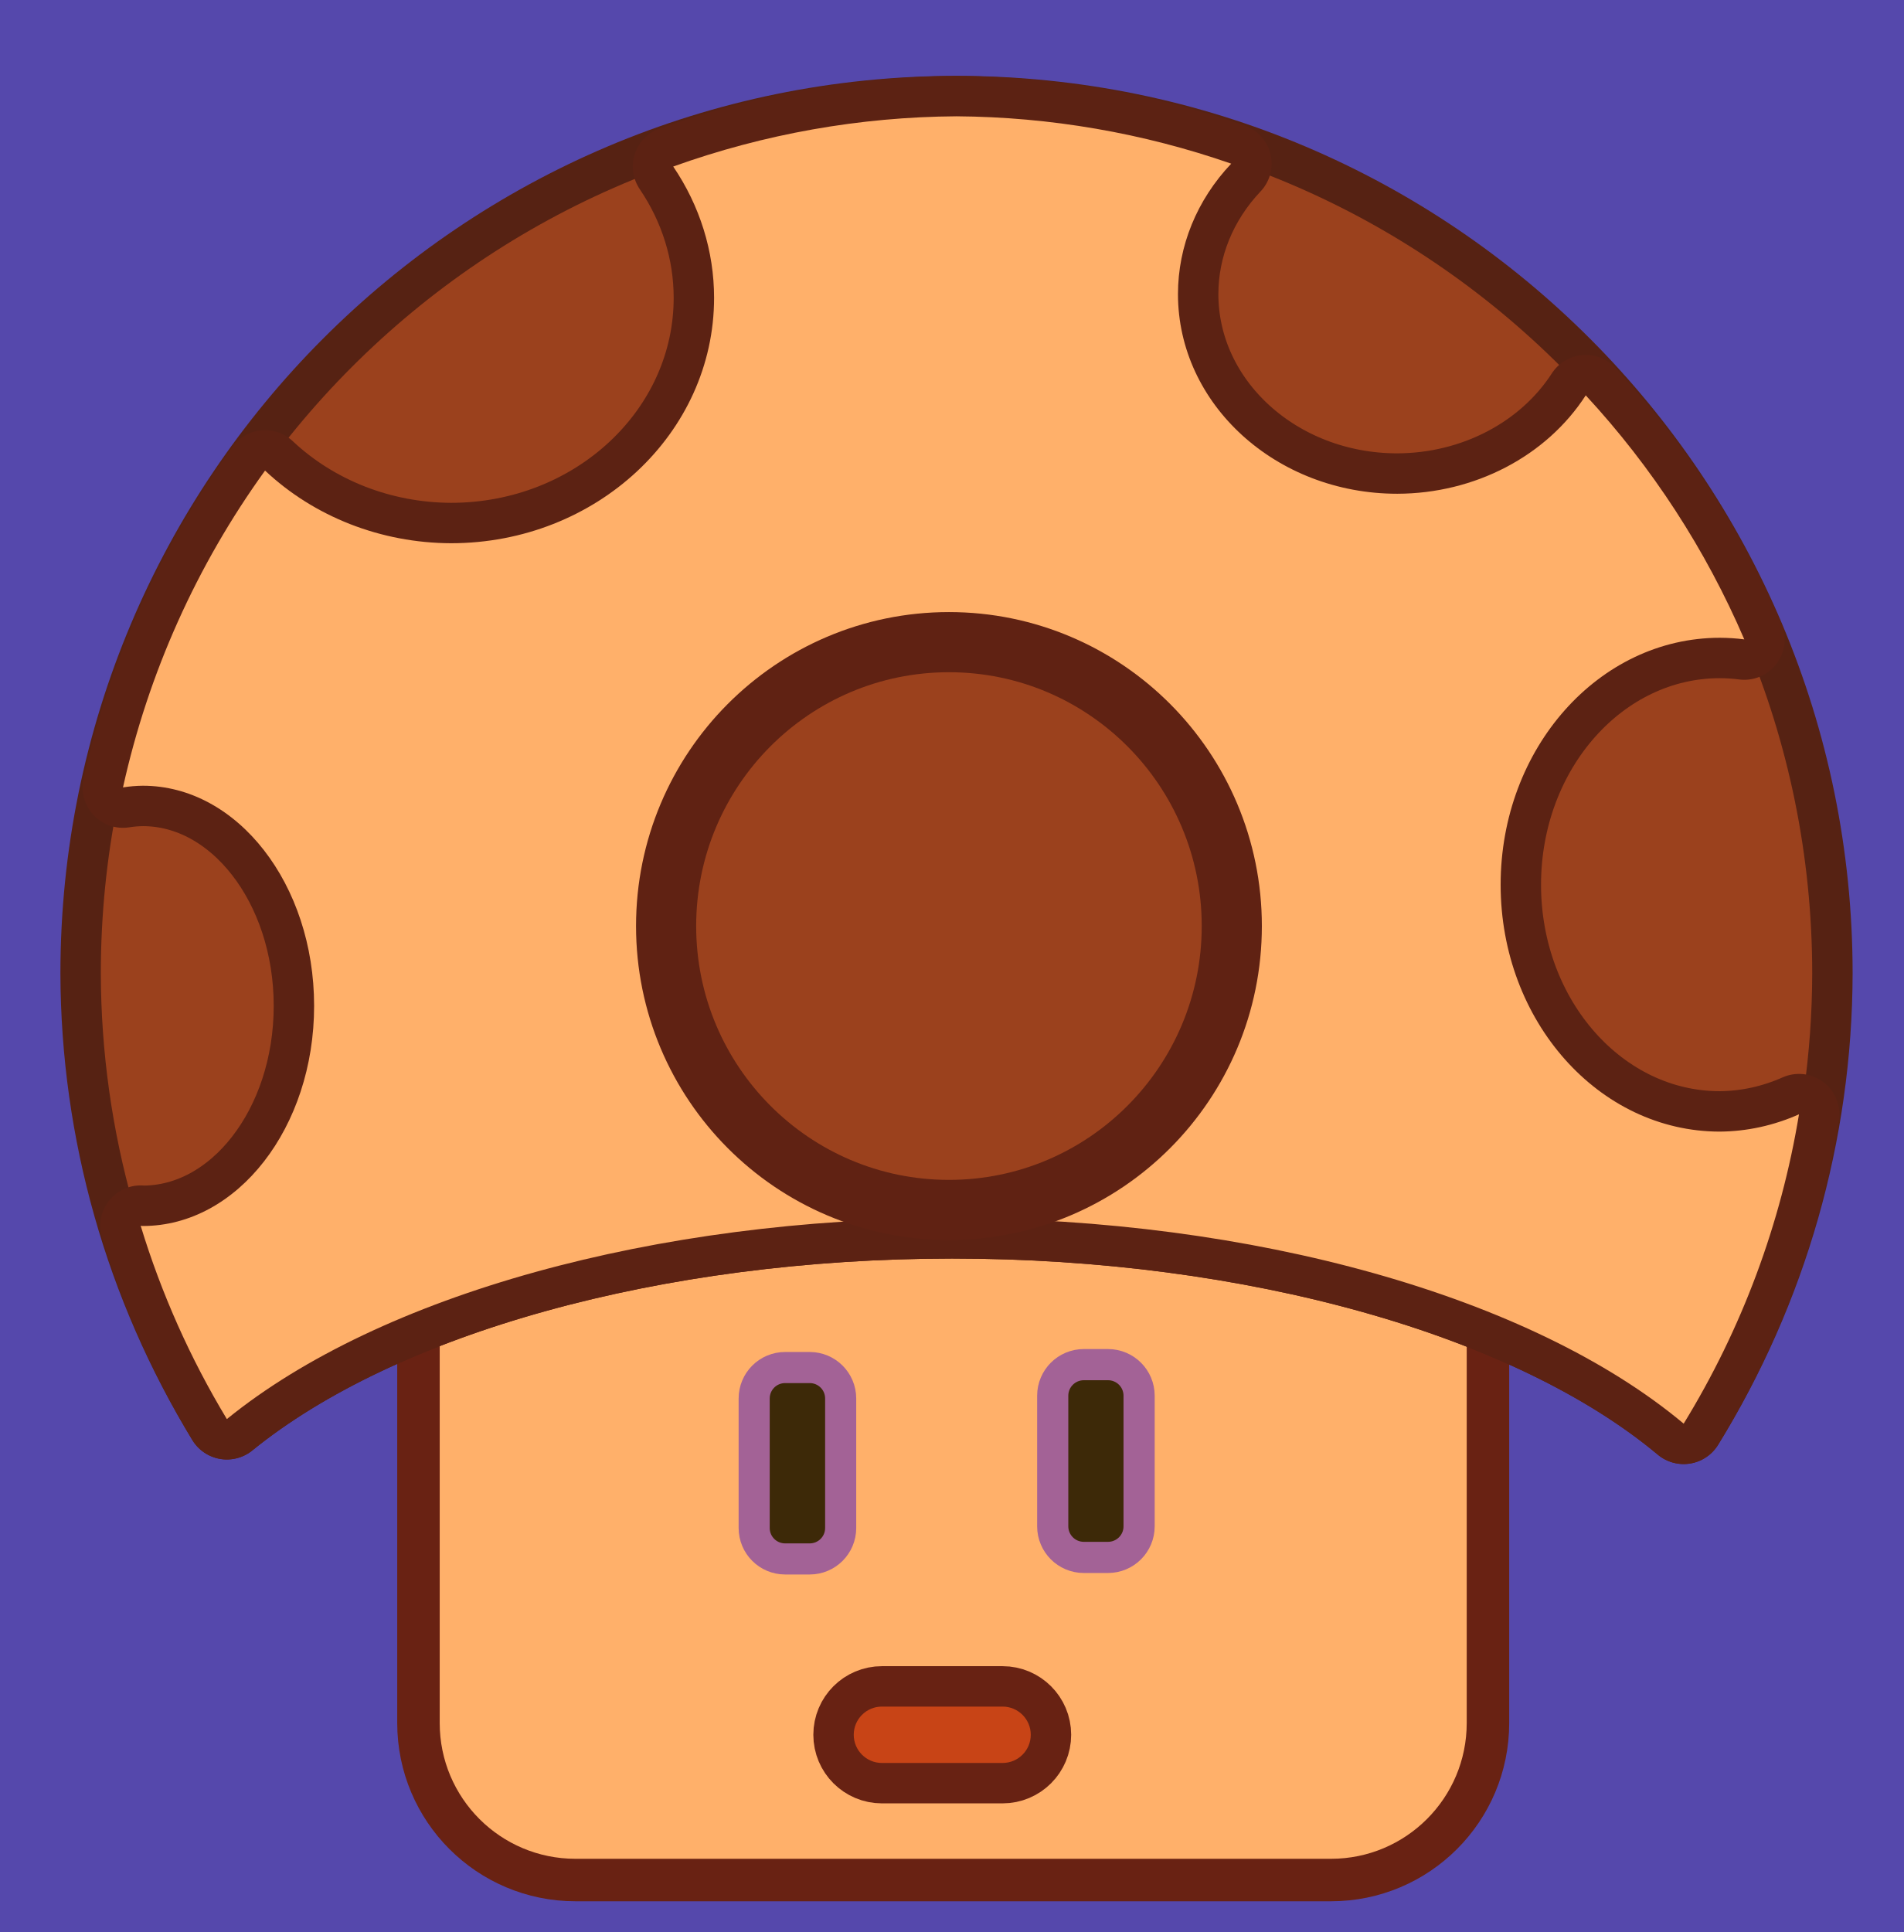
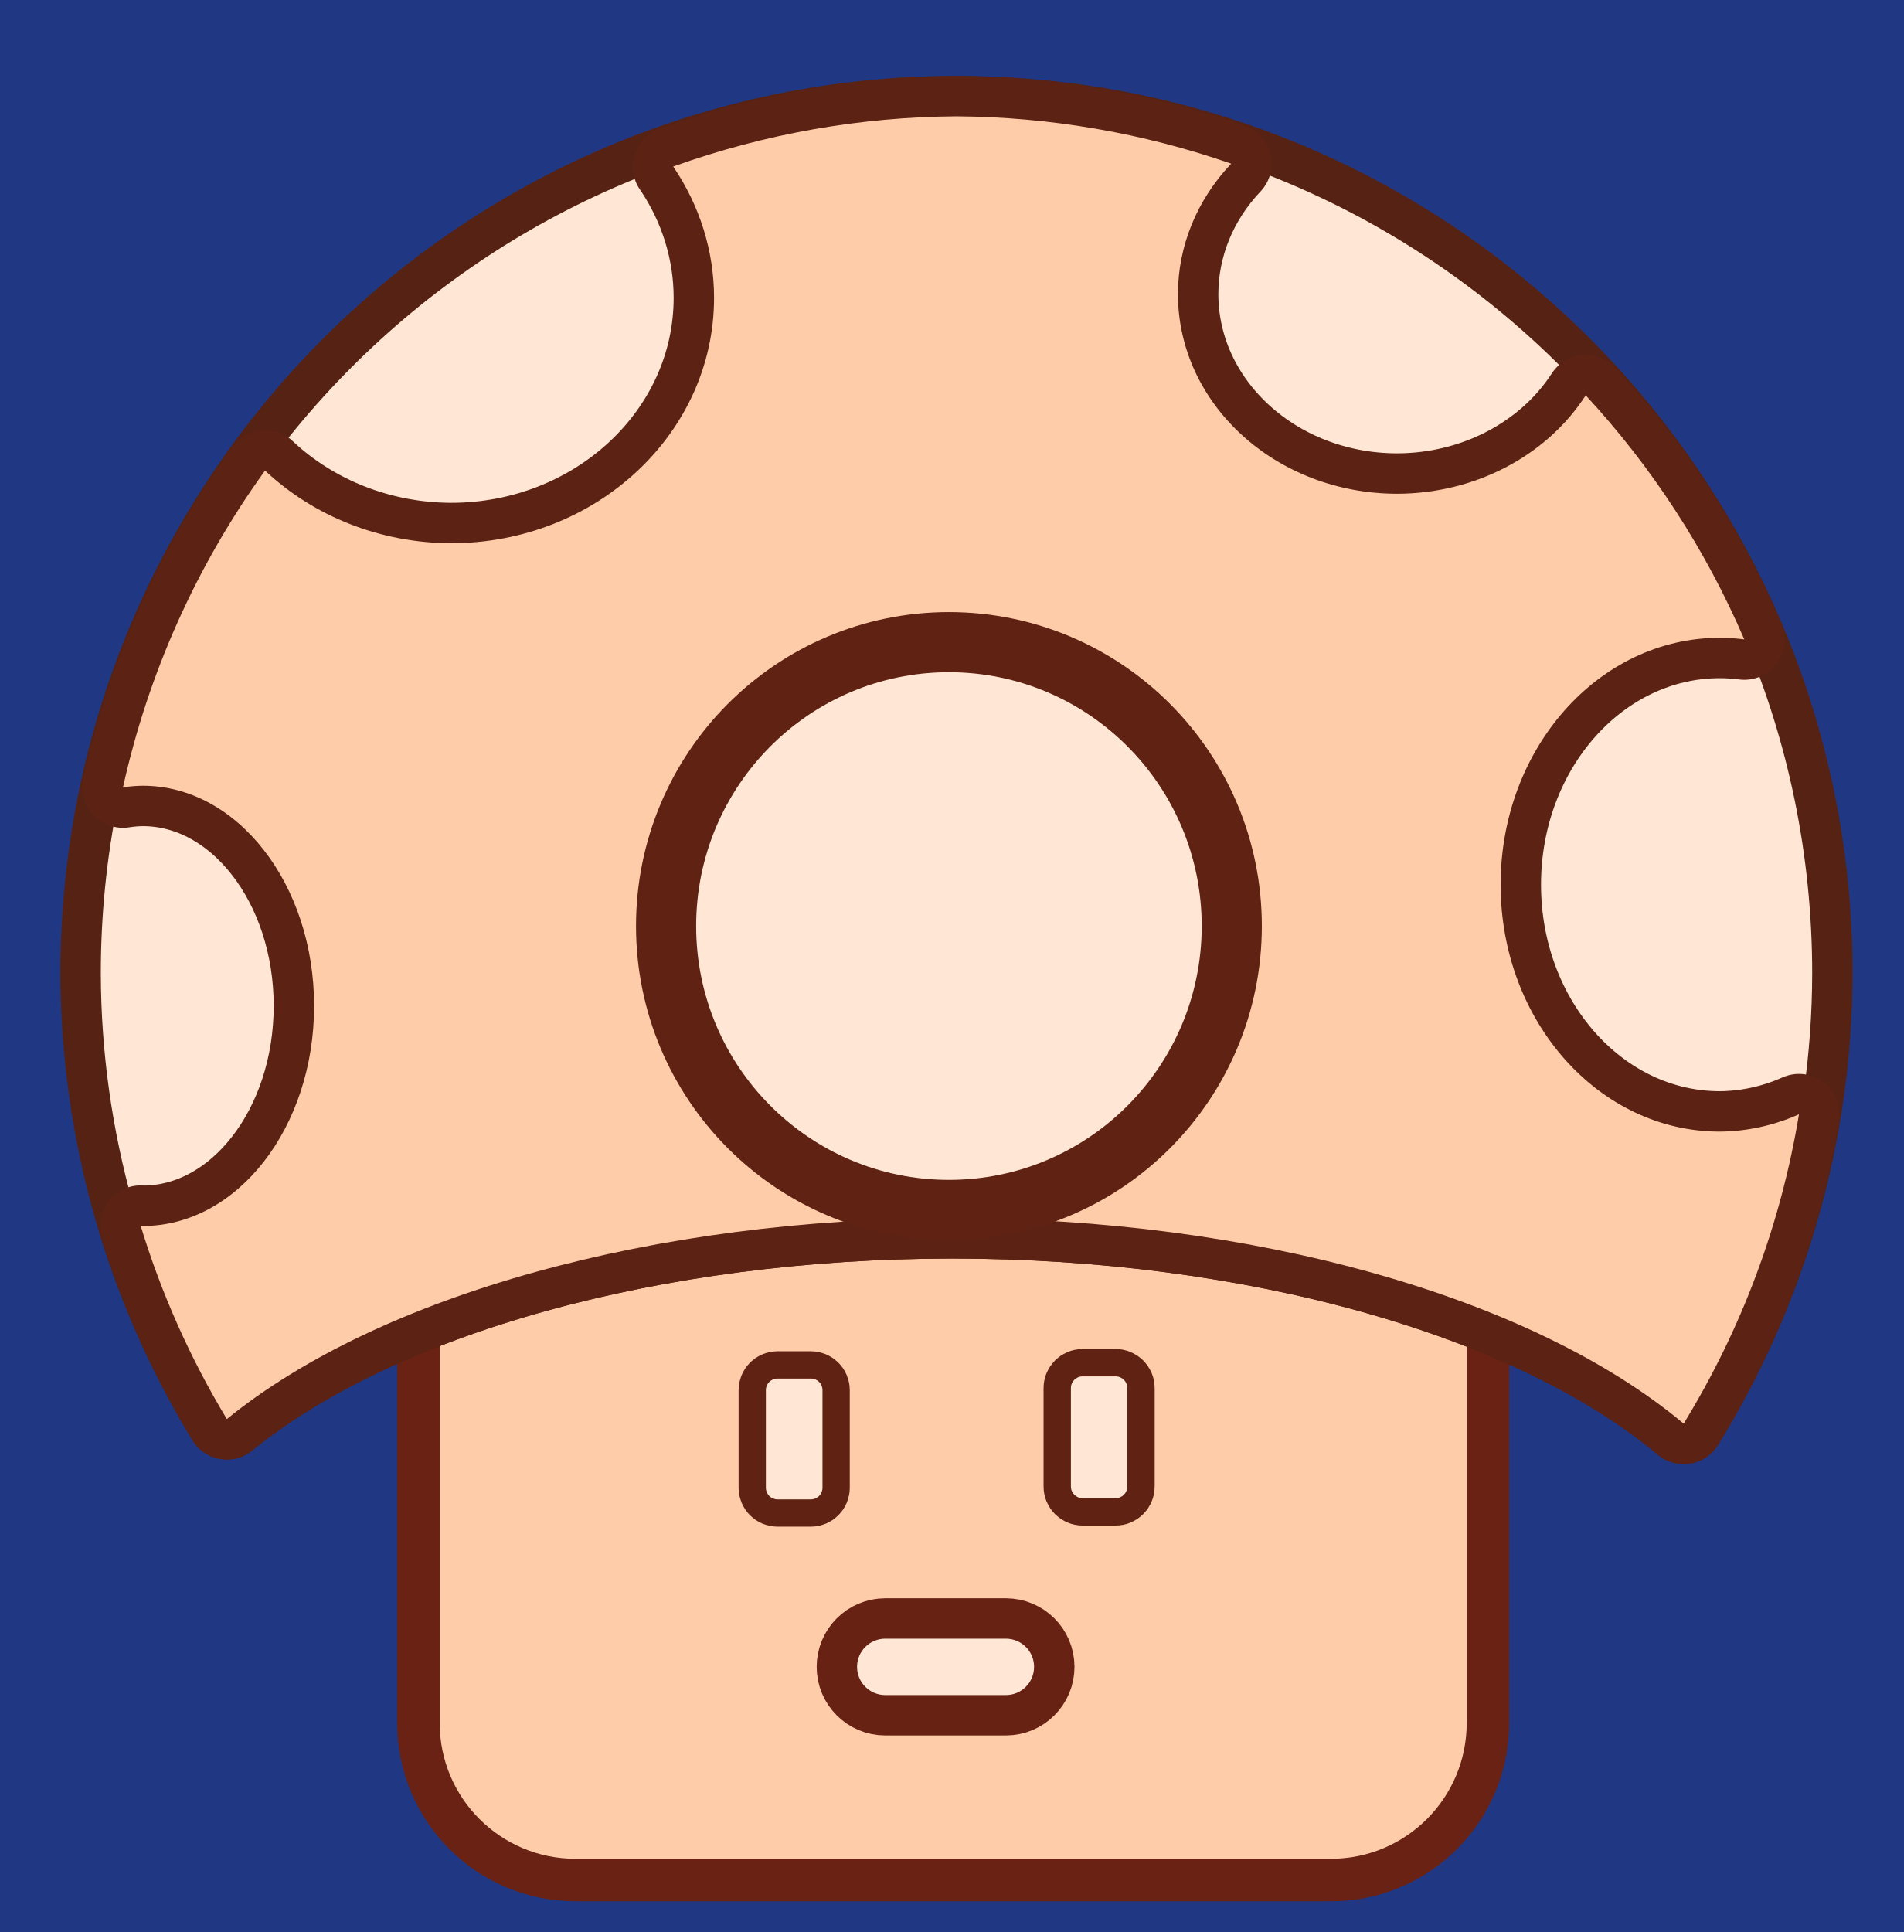
<svg xmlns="http://www.w3.org/2000/svg" version="1.1" id="svg2" width="269.333" height="273.333" viewBox="0 0 269.333 273.333">
  <defs id="defs6" />
  <g id="g8">
-     <rect width="269.675" height="276.034" fill="#85144b" id="rect2" x="-0.119" y="-1.355" style="stroke-width:1.364;fill:#5548ac;fill-opacity:1" />
-     <rect style="fill:#ffb06a;fill-opacity:1;stroke:#692213;stroke-width:12.022;stroke-linecap:square;stroke-linejoin:round;stroke-miterlimit:2.2;stroke-dasharray:none;stroke-opacity:1;paint-order:markers stroke fill" id="rect11585" width="145.312" height="94.081" x="62.214" y="168.895" ry="19.205" />
-     <path id="path903-3" style="fill:#9b411d;fill-opacity:1;stroke:#562213;stroke-width:11.434;stroke-linecap:square;stroke-linejoin:round;stroke-miterlimit:2.2;stroke-dasharray:none;stroke-opacity:1;paint-order:markers stroke fill" d="M 135.338,16.454 A 121.073,121.283 0 0 0 14.265,137.737 121.073,121.283 0 0 0 32.099,200.765 119.98,58.766 0 0 1 134.702,172.338 119.98,58.766 0 0 1 238.224,201.413 121.073,121.283 0 0 0 256.41,137.737 121.073,121.283 0 0 0 135.338,16.454 Z" />
-     <path id="path903" style="fill:#ffb06a;fill-opacity:1;stroke:#5c2213;stroke-width:11.434;stroke-linecap:square;stroke-linejoin:round;stroke-miterlimit:2.2;stroke-dasharray:none;stroke-opacity:1;paint-order:markers stroke fill" d="M 135.338,16.454 A 121.073,121.283 0 0 0 95.253,23.561 37.227,34.724 0 0 1 101.036,42.132 37.227,34.724 0 0 1 63.809,76.855 37.227,34.724 0 0 1 37.503,66.576 121.073,121.283 0 0 0 17.402,111.399 a 24.232,31.143 0 0 1 2.81,-0.236 24.232,31.143 0 0 1 24.232,31.143 24.232,31.143 0 0 1 -24.232,31.143 24.232,31.143 0 0 1 -0.306,-0.025 121.073,121.283 0 0 0 12.192,27.342 119.98,58.766 0 0 1 102.603,-28.428 119.98,58.766 0 0 1 103.522,29.075 121.073,121.283 0 0 0 16.316,-43.763 31.02,34.933 0 0 1 -11.194,2.446 31.02,34.933 0 0 1 -31.02,-34.933 31.02,34.933 0 0 1 31.02,-34.933 31.02,34.933 0 0 1 3.455,0.227 A 121.073,121.283 0 0 0 224.367,55.932 31.028,28.252 0 0 1 197.7,69.854 31.028,28.252 0 0 1 166.671,41.6 31.028,28.252 0 0 1 174.205,23.154 121.073,121.283 0 0 0 135.338,16.454 Z" />
-     <ellipse style="fill:#9b411d;fill-opacity:1;stroke:#602213;stroke-width:17.018;stroke-linecap:square;stroke-linejoin:round;stroke-miterlimit:2.2;stroke-dasharray:none;stroke-opacity:1;paint-order:markers stroke fill" id="path3544" cx="134.267" cy="131.015" rx="35.765" ry="35.911" />
-     <rect style="fill:#3d2908;fill-opacity:1;stroke:#a36296;stroke-width:8.797;stroke-linecap:square;stroke-linejoin:round;stroke-miterlimit:2.2;stroke-dasharray:none;stroke-opacity:1;paint-order:markers stroke fill" id="rect13063" width="7.841" height="22.68" x="108.907" y="195.674" ry="2.177" />
-     <rect style="fill:#3d2908;fill-opacity:1;stroke:#a36296;stroke-width:8.818;stroke-linecap:square;stroke-linejoin:round;stroke-miterlimit:2.2;stroke-dasharray:none;stroke-opacity:1;paint-order:markers stroke fill" id="rect13063-6" width="7.814" height="22.864" x="151.154" y="195.269" ry="2.194" />
-     <rect style="fill:#c84416;fill-opacity:1;stroke:#682213;stroke-width:11.434;stroke-linecap:square;stroke-linejoin:round;stroke-miterlimit:2.2;stroke-dasharray:none;stroke-opacity:1;paint-order:markers stroke fill" id="rect13189" width="25.046" height="7.976" x="120.796" y="241.442" ry="3.988" />
+     <rect width="269.675" height="276.034" fill="#85144b" id="rect2" x="-0.119" y="-1.355" style="stroke-width:1.364;fill:#203884;fill-opacity:1" />
+     <rect style="fill:#ffccaa;fill-opacity:1;stroke:#692213;stroke-width:12.022;stroke-linecap:square;stroke-linejoin:round;stroke-miterlimit:2.2;stroke-dasharray:none;stroke-opacity:1;paint-order:markers stroke fill" id="rect11585" width="145.312" height="94.081" x="62.214" y="168.895" ry="19.205" />
+     <path id="path903-3" style="fill:#ffe6d5;fill-opacity:1;stroke:#562213;stroke-width:11.434;stroke-linecap:square;stroke-linejoin:round;stroke-miterlimit:2.2;stroke-dasharray:none;stroke-opacity:1;paint-order:markers stroke fill" d="M 135.338,16.454 A 121.073,121.283 0 0 0 14.265,137.737 121.073,121.283 0 0 0 32.099,200.765 119.98,58.766 0 0 1 134.702,172.338 119.98,58.766 0 0 1 238.224,201.413 121.073,121.283 0 0 0 256.41,137.737 121.073,121.283 0 0 0 135.338,16.454 Z" />
+     <path id="path903" style="fill:#ffccaa;fill-opacity:1;stroke:#5c2213;stroke-width:11.434;stroke-linecap:square;stroke-linejoin:round;stroke-miterlimit:2.2;stroke-dasharray:none;stroke-opacity:1;paint-order:markers stroke fill" d="M 135.338,16.454 A 121.073,121.283 0 0 0 95.253,23.561 37.227,34.724 0 0 1 101.036,42.132 37.227,34.724 0 0 1 63.809,76.855 37.227,34.724 0 0 1 37.503,66.576 121.073,121.283 0 0 0 17.402,111.399 a 24.232,31.143 0 0 1 2.81,-0.236 24.232,31.143 0 0 1 24.232,31.143 24.232,31.143 0 0 1 -24.232,31.143 24.232,31.143 0 0 1 -0.306,-0.025 121.073,121.283 0 0 0 12.192,27.342 119.98,58.766 0 0 1 102.603,-28.428 119.98,58.766 0 0 1 103.522,29.075 121.073,121.283 0 0 0 16.316,-43.763 31.02,34.933 0 0 1 -11.194,2.446 31.02,34.933 0 0 1 -31.02,-34.933 31.02,34.933 0 0 1 31.02,-34.933 31.02,34.933 0 0 1 3.455,0.227 A 121.073,121.283 0 0 0 224.367,55.932 31.028,28.252 0 0 1 197.7,69.854 31.028,28.252 0 0 1 166.671,41.6 31.028,28.252 0 0 1 174.205,23.154 121.073,121.283 0 0 0 135.338,16.454 Z" />
+     <ellipse style="fill:#ffe6d5;fill-opacity:1;stroke:#602213;stroke-width:17.018;stroke-linecap:square;stroke-linejoin:round;stroke-miterlimit:2.2;stroke-dasharray:none;stroke-opacity:1;paint-order:markers stroke fill" id="path3544" cx="134.267" cy="131.015" rx="35.765" ry="35.911" />
+     <rect style="fill:#ffe6d5;fill-opacity:1;stroke:#602213;stroke-width:7.719;stroke-linecap:square;stroke-linejoin:round;stroke-miterlimit:2.2;stroke-dasharray:none;stroke-opacity:1;paint-order:markers stroke fill" id="rect13063" width="8.01" height="17.092" x="108.367" y="195.033" ry="1.64" />
+     <rect style="fill:#ffe6d5;fill-opacity:1;stroke:#602213;stroke-width:7.737;stroke-linecap:square;stroke-linejoin:round;stroke-miterlimit:2.2;stroke-dasharray:none;stroke-opacity:1;paint-order:markers stroke fill" id="rect13063-6" width="7.983" height="17.231" x="151.525" y="194.727" ry="1.654" />
+     <rect style="fill:#ffe6d5;fill-opacity:1;stroke:#682213;stroke-width:11.434;stroke-linecap:square;stroke-linejoin:round;stroke-miterlimit:2.2;stroke-dasharray:none;stroke-opacity:1;paint-order:markers stroke fill" id="rect13189" width="25.046" height="7.976" x="121.269" y="231.834" ry="3.988" />
  </g>
</svg>
